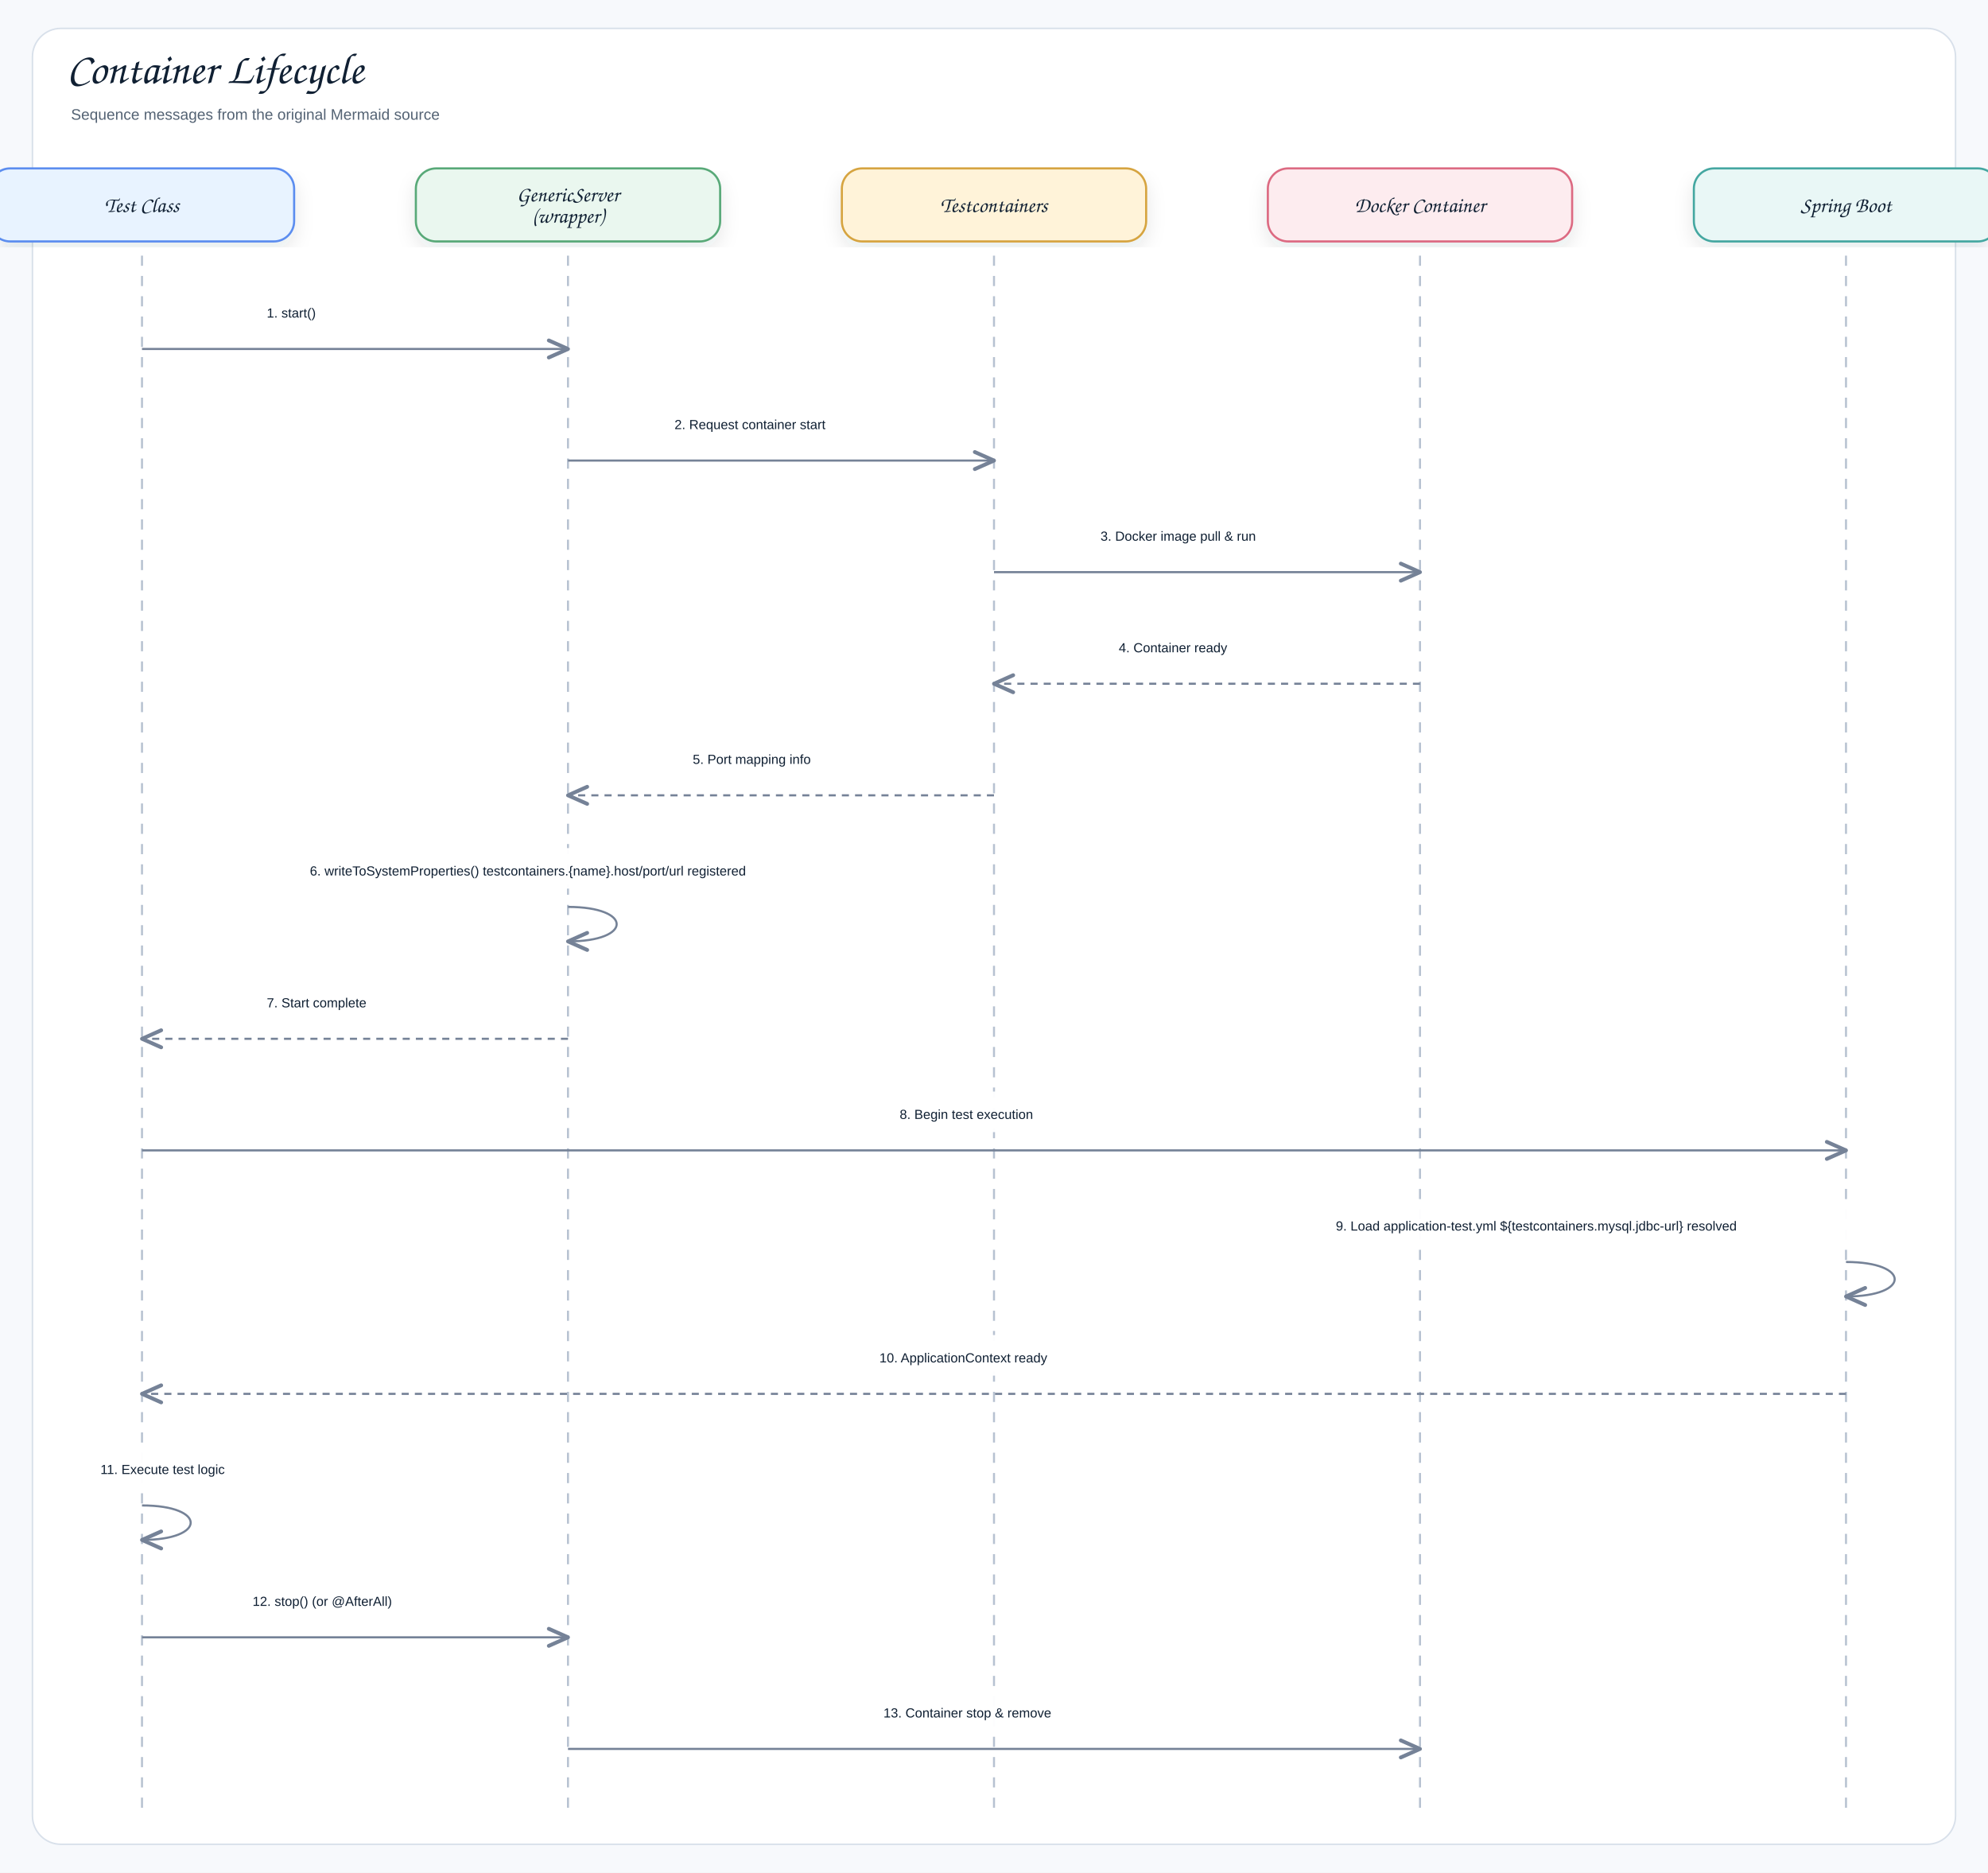
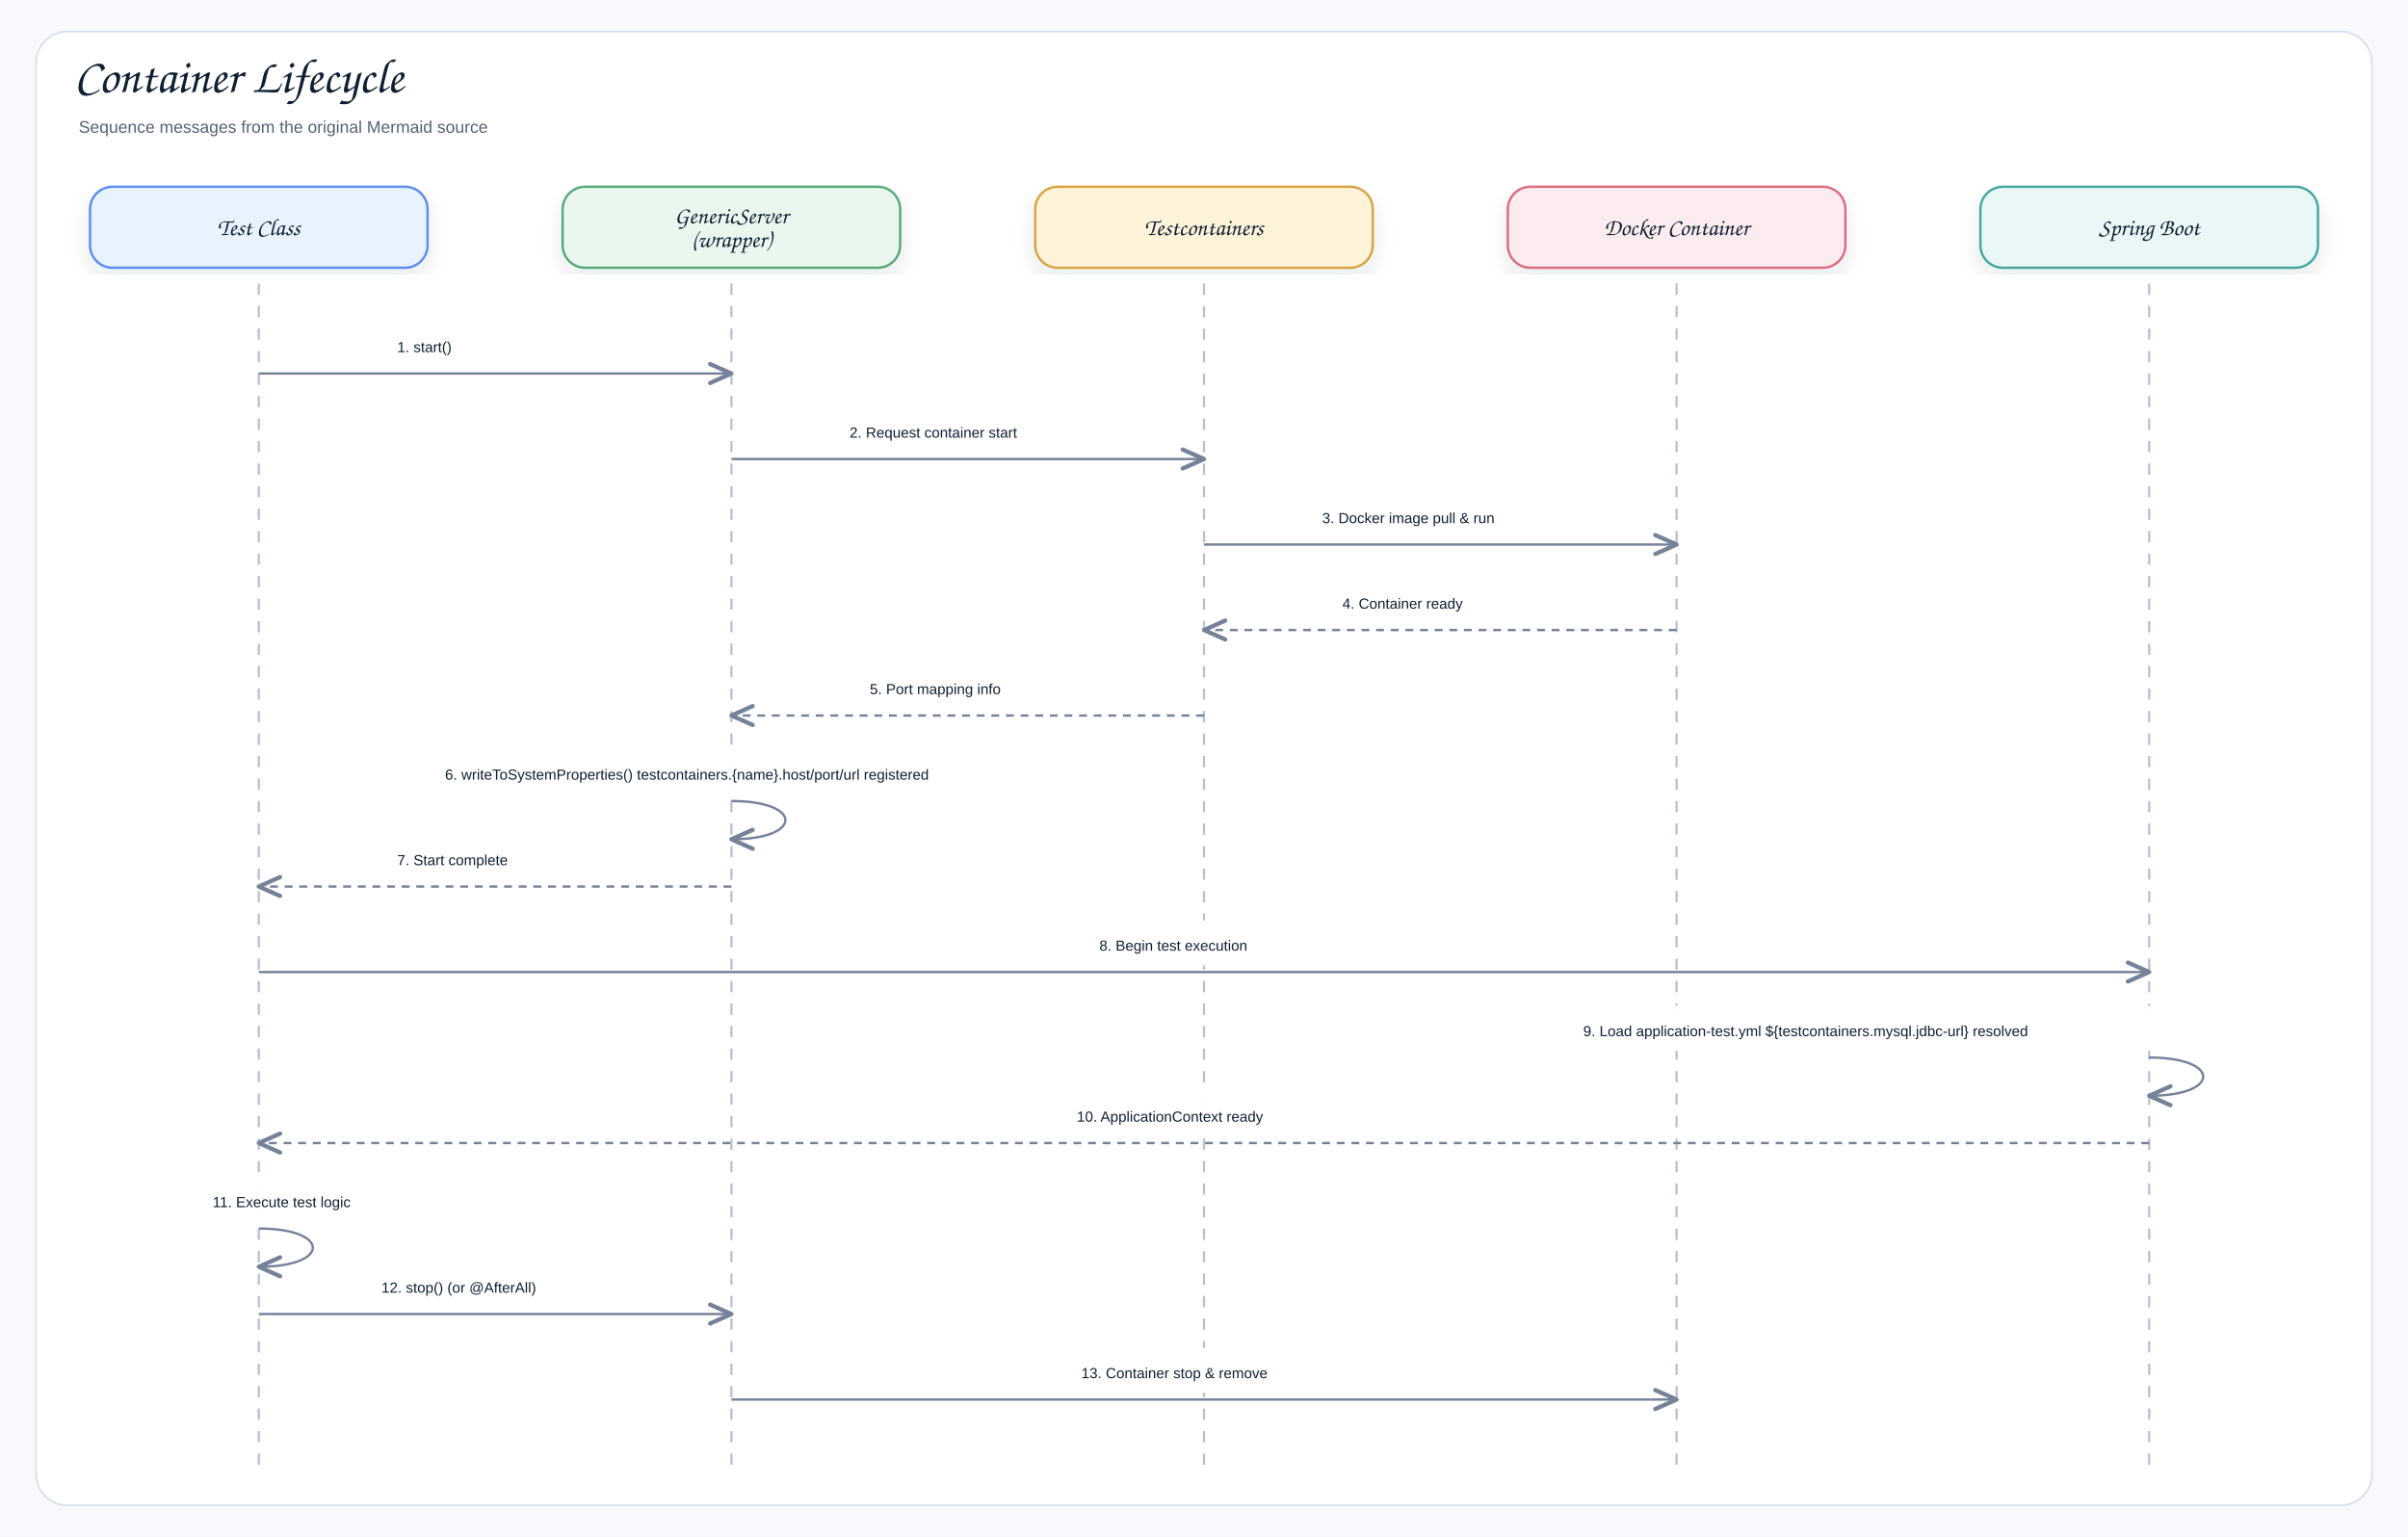
- <svg xmlns="http://www.w3.org/2000/svg" width="1960" height="1846" viewBox="0 0 1960 1846" role="img" aria-label="Container Lifecycle">
+ <svg xmlns="http://www.w3.org/2000/svg" width="2140" height="1366" viewBox="0 0 2140 1366" role="img" aria-label="Container Lifecycle">
  <defs>
    <filter id="shadow" x="-8%" y="-8%" width="116%" height="116%">
      <feDropShadow dx="0" dy="8" stdDeviation="9" flood-color="#1f2937" flood-opacity="0.10" />
    </filter>
    <marker id="openArrow" markerWidth="12" markerHeight="10" refX="10" refY="5" orient="auto" markerUnits="strokeWidth">
      <path d="M 1 1 L 10 5 L 1 9" fill="none" stroke="#758297" stroke-width="1.8" stroke-linecap="round" stroke-linejoin="round" />
    </marker>
    <marker id="inherit" markerWidth="14" markerHeight="12" refX="12" refY="6" orient="auto" markerUnits="strokeWidth">
      <path d="M 0 1 L 12 6 L 0 11 Z" fill="#ffffff" stroke="#758297" stroke-width="1.8" />
    </marker>
    <style>
    .canvas{fill:#f7f9fc}.frame{fill:#fff;stroke:#d8e0ea;stroke-width:1.5}
    .title{font-family:"Architects Daughter","Comic Sans MS","Comic Sans",cursive;font-size:43px;font-weight:400;fill:#102033}
    .subtitle{font-family:"Comic Sans MS","Comic Sans","Comic Neue",Arial,sans-serif;font-size:15px;font-weight:400;fill:#536273}
    .label{font-family:"Architects Daughter","Comic Sans MS","Comic Sans",cursive;font-size:25px;font-weight:400;fill:#102033}
    .smallLabel{font-family:"Architects Daughter","Comic Sans MS","Comic Sans",cursive;font-size:21px;font-weight:400;fill:#102033}
    .mono{font-family:"Comic Sans MS","Comic Sans","Comic Neue",Arial,sans-serif;font-size:12px;font-weight:400;fill:#102033}
    .small{font-family:"Comic Sans MS","Comic Sans","Comic Neue",Arial,sans-serif;font-size:12px;font-weight:400;fill:#536273}
    .strong{font-family:"Comic Sans MS","Comic Sans","Comic Neue",Arial,sans-serif;font-size:13px;font-weight:400;fill:#102033}
    .card{stroke-width:2.1;filter:url(#shadow)}.compartment{stroke-width:1.5;fill:none}
    .line{stroke:#758297;stroke-width:2.1;fill:none;marker-end:url(#openArrow)}
    .plainLine{stroke:#758297;stroke-width:2.1;fill:none}
    .dashed{stroke:#758297;stroke-width:2.1;stroke-dasharray:7 6;fill:none;marker-end:url(#openArrow)}
    .inheritLine{stroke:#758297;stroke-width:2.2;fill:none;marker-end:url(#inherit)}
    .implLine{stroke:#758297;stroke-width:2.2;stroke-dasharray:8 7;fill:none;marker-end:url(#inherit)}
  </style>
  </defs>
-   <rect class="canvas" width="1960" height="1846" />
-   <rect class="frame" x="32" y="28" width="1896" height="1790" rx="28" />
+   <rect class="canvas" width="2140" height="1366" />
+   <rect class="frame" x="32" y="28" width="2076" height="1310" rx="28" />
  <text class="title" x="66" y="82">Container Lifecycle</text>
  <text class="subtitle" x="70" y="118">Sequence messages from the original Mermaid source</text>
-   <rect class="card" x="-10" y="166" width="300" height="72" rx="20" fill="#E8F3FF" stroke="#5B8DEF" />
-   <text class="smallLabel" x="140" y="209" text-anchor="middle">Test Class</text>
-   <line class="lifeline" x1="140" y1="252" x2="140" y2="1786" stroke="#b7c2d1" stroke-width="2" stroke-dasharray="10 10" />
-   <rect class="card" x="410" y="166" width="300" height="72" rx="20" fill="#EAF7EF" stroke="#58A978" />
-   <text class="smallLabel" x="560" y="198.5" text-anchor="middle">GenericServer</text>
-   <text class="smallLabel" x="560" y="219.5" text-anchor="middle">(wrapper)</text>
-   <line class="lifeline" x1="560" y1="252" x2="560" y2="1786" stroke="#b7c2d1" stroke-width="2" stroke-dasharray="10 10" />
-   <rect class="card" x="830" y="166" width="300" height="72" rx="20" fill="#FFF3D9" stroke="#D6A441" />
-   <text class="smallLabel" x="980" y="209" text-anchor="middle">Testcontainers</text>
-   <line class="lifeline" x1="980" y1="252" x2="980" y2="1786" stroke="#b7c2d1" stroke-width="2" stroke-dasharray="10 10" />
-   <rect class="card" x="1250" y="166" width="300" height="72" rx="20" fill="#FDECEF" stroke="#DC6B82" />
-   <text class="smallLabel" x="1400" y="209" text-anchor="middle">Docker Container</text>
-   <line class="lifeline" x1="1400" y1="252" x2="1400" y2="1786" stroke="#b7c2d1" stroke-width="2" stroke-dasharray="10 10" />
-   <rect class="card" x="1670" y="166" width="300" height="72" rx="20" fill="#E9F7F6" stroke="#45A7A1" />
-   <text class="smallLabel" x="1820" y="209" text-anchor="middle">Spring Boot</text>
-   <line class="lifeline" x1="1820" y1="252" x2="1820" y2="1786" stroke="#b7c2d1" stroke-width="2" stroke-dasharray="10 10" />
-   <rect x="245" y="286" width="210" height="40" rx="12" fill="#ffffff" opacity="0.97" />
-   <text class="strong" x="263" y="313" text-anchor="start">1. start()</text>
-   <path class="line" d="M140 344 L560 344" />
-   <rect x="647" y="396" width="246" height="40" rx="12" fill="#ffffff" opacity="0.97" />
-   <text class="strong" x="665" y="423" text-anchor="start">2. Request container start</text>
-   <path class="line" d="M560 454 L980 454" />
-   <rect x="1067" y="506" width="246" height="40" rx="12" fill="#ffffff" opacity="0.97" />
-   <text class="strong" x="1085" y="533" text-anchor="start">3. Docker image pull &amp; run</text>
-   <path class="line" d="M980 564 L1400 564" />
-   <rect x="1085" y="616" width="210" height="40" rx="12" fill="#ffffff" opacity="0.97" />
-   <text class="strong" x="1103" y="643" text-anchor="start">4. Container ready</text>
-   <path class="dashed" d="M1400 674 L980 674" />
-   <rect x="665" y="726" width="210" height="40" rx="12" fill="#ffffff" opacity="0.97" />
-   <text class="strong" x="683" y="753" text-anchor="start">5. Port mapping info</text>
-   <path class="dashed" d="M980 784 L560 784" />
-   <rect x="287.5" y="836" width="641" height="40" rx="12" fill="#ffffff" opacity="0.97" />
-   <text class="strong" x="305.5" y="863" text-anchor="start">6. writeToSystemProperties() testcontainers.{name}.host/port/url registered</text>
-   <path class="line" d="M560 894 C624 894 624 928 560 928" />
-   <rect x="245" y="966" width="210" height="40" rx="12" fill="#ffffff" opacity="0.97" />
-   <text class="strong" x="263" y="993" text-anchor="start">7. Start complete</text>
-   <path class="dashed" d="M560 1024 L140 1024" />
-   <rect x="869" y="1076" width="222" height="40" rx="12" fill="#ffffff" opacity="0.97" />
-   <text class="strong" x="887" y="1103" text-anchor="start">8. Begin test execution</text>
-   <path class="line" d="M140 1134 L1820 1134" />
-   <rect x="1299" y="1186" width="601" height="40" rx="12" fill="#ffffff" opacity="0.97" />
-   <text class="strong" x="1317" y="1213" text-anchor="start">9. Load application-test.yml ${testcontainers.mysql.jdbc-url} resolved</text>
-   <path class="line" d="M1820 1244 C1884 1244 1884 1278 1820 1278" />
-   <rect x="849" y="1316" width="262" height="40" rx="12" fill="#ffffff" opacity="0.97" />
-   <text class="strong" x="867" y="1343" text-anchor="start">10. ApplicationContext ready</text>
-   <path class="dashed" d="M1820 1374 L140 1374" />
-   <rect x="81" y="1426" width="214" height="40" rx="12" fill="#ffffff" opacity="0.97" />
-   <text class="strong" x="99" y="1453" text-anchor="start">11. Execute test logic</text>
-   <path class="line" d="M140 1484 C204 1484 204 1518 140 1518" />
-   <rect x="231" y="1556" width="238" height="40" rx="12" fill="#ffffff" opacity="0.97" />
-   <text class="strong" x="249" y="1583" text-anchor="start">12. stop() (or @AfterAll)</text>
-   <path class="line" d="M140 1614 L560 1614" />
-   <rect x="853" y="1666" width="254" height="40" rx="12" fill="#ffffff" opacity="0.97" />
-   <text class="strong" x="871" y="1693" text-anchor="start">13. Container stop &amp; remove</text>
-   <path class="line" d="M560 1724 L1400 1724" />
+   <rect class="card" x="80" y="166" width="300" height="72" rx="20" fill="#E8F3FF" stroke="#5B8DEF" />
+   <text class="smallLabel" x="230" y="209" text-anchor="middle">Test Class</text>
+   <line class="lifeline" x1="230" y1="252" x2="230" y2="1306" stroke="#b7c2d1" stroke-width="2" stroke-dasharray="10 10" />
+   <rect class="card" x="500" y="166" width="300" height="72" rx="20" fill="#EAF7EF" stroke="#58A978" />
+   <text class="smallLabel" x="650" y="198.5" text-anchor="middle">GenericServer</text>
+   <text class="smallLabel" x="650" y="219.5" text-anchor="middle">(wrapper)</text>
+   <line class="lifeline" x1="650" y1="252" x2="650" y2="1306" stroke="#b7c2d1" stroke-width="2" stroke-dasharray="10 10" />
+   <rect class="card" x="920" y="166" width="300" height="72" rx="20" fill="#FFF3D9" stroke="#D6A441" />
+   <text class="smallLabel" x="1070" y="209" text-anchor="middle">Testcontainers</text>
+   <line class="lifeline" x1="1070" y1="252" x2="1070" y2="1306" stroke="#b7c2d1" stroke-width="2" stroke-dasharray="10 10" />
+   <rect class="card" x="1340" y="166" width="300" height="72" rx="20" fill="#FDECEF" stroke="#DC6B82" />
+   <text class="smallLabel" x="1490" y="209" text-anchor="middle">Docker Container</text>
+   <line class="lifeline" x1="1490" y1="252" x2="1490" y2="1306" stroke="#b7c2d1" stroke-width="2" stroke-dasharray="10 10" />
+   <rect class="card" x="1760" y="166" width="300" height="72" rx="20" fill="#E9F7F6" stroke="#45A7A1" />
+   <text class="smallLabel" x="1910" y="209" text-anchor="middle">Spring Boot</text>
+   <line class="lifeline" x1="1910" y1="252" x2="1910" y2="1306" stroke="#b7c2d1" stroke-width="2" stroke-dasharray="10 10" />
+   <rect x="335" y="286" width="210" height="40" rx="12" fill="#ffffff" opacity="0.97" />
+   <text class="strong" x="353" y="313" text-anchor="start">1. start()</text>
+   <path class="line" d="M230 332 L650 332" />
+   <rect x="737" y="362" width="246" height="40" rx="12" fill="#ffffff" opacity="0.97" />
+   <text class="strong" x="755" y="389" text-anchor="start">2. Request container start</text>
+   <path class="line" d="M650 408 L1070 408" />
+   <rect x="1157" y="438" width="246" height="40" rx="12" fill="#ffffff" opacity="0.97" />
+   <text class="strong" x="1175" y="465" text-anchor="start">3. Docker image pull &amp; run</text>
+   <path class="line" d="M1070 484 L1490 484" />
+   <rect x="1175" y="514" width="210" height="40" rx="12" fill="#ffffff" opacity="0.97" />
+   <text class="strong" x="1193" y="541" text-anchor="start">4. Container ready</text>
+   <path class="dashed" d="M1490 560 L1070 560" />
+   <rect x="755" y="590" width="210" height="40" rx="12" fill="#ffffff" opacity="0.97" />
+   <text class="strong" x="773" y="617" text-anchor="start">5. Port mapping info</text>
+   <path class="dashed" d="M1070 636 L650 636" />
+   <rect x="377.5" y="666" width="641" height="40" rx="12" fill="#ffffff" opacity="0.97" />
+   <text class="strong" x="395.5" y="693" text-anchor="start">6. writeToSystemProperties() testcontainers.{name}.host/port/url registered</text>
+   <path class="line" d="M650 712 C714 712 714 746 650 746" />
+   <rect x="335" y="742" width="210" height="40" rx="12" fill="#ffffff" opacity="0.97" />
+   <text class="strong" x="353" y="769" text-anchor="start">7. Start complete</text>
+   <path class="dashed" d="M650 788 L230 788" />
+   <rect x="959" y="818" width="222" height="40" rx="12" fill="#ffffff" opacity="0.97" />
+   <text class="strong" x="977" y="845" text-anchor="start">8. Begin test execution</text>
+   <path class="line" d="M230 864 L1910 864" />
+   <rect x="1389" y="894" width="601" height="40" rx="12" fill="#ffffff" opacity="0.97" />
+   <text class="strong" x="1407" y="921" text-anchor="start">9. Load application-test.yml ${testcontainers.mysql.jdbc-url} resolved</text>
+   <path class="line" d="M1910 940 C1974 940 1974 974 1910 974" />
+   <rect x="939" y="970" width="262" height="40" rx="12" fill="#ffffff" opacity="0.97" />
+   <text class="strong" x="957" y="997" text-anchor="start">10. ApplicationContext ready</text>
+   <path class="dashed" d="M1910 1016 L230 1016" />
+   <rect x="171" y="1046" width="214" height="40" rx="12" fill="#ffffff" opacity="0.97" />
+   <text class="strong" x="189" y="1073" text-anchor="start">11. Execute test logic</text>
+   <path class="line" d="M230 1092 C294 1092 294 1126 230 1126" />
+   <rect x="321" y="1122" width="238" height="40" rx="12" fill="#ffffff" opacity="0.97" />
+   <text class="strong" x="339" y="1149" text-anchor="start">12. stop() (or @AfterAll)</text>
+   <path class="line" d="M230 1168 L650 1168" />
+   <rect x="943" y="1198" width="254" height="40" rx="12" fill="#ffffff" opacity="0.97" />
+   <text class="strong" x="961" y="1225" text-anchor="start">13. Container stop &amp; remove</text>
+   <path class="line" d="M650 1244 L1490 1244" />
</svg>
